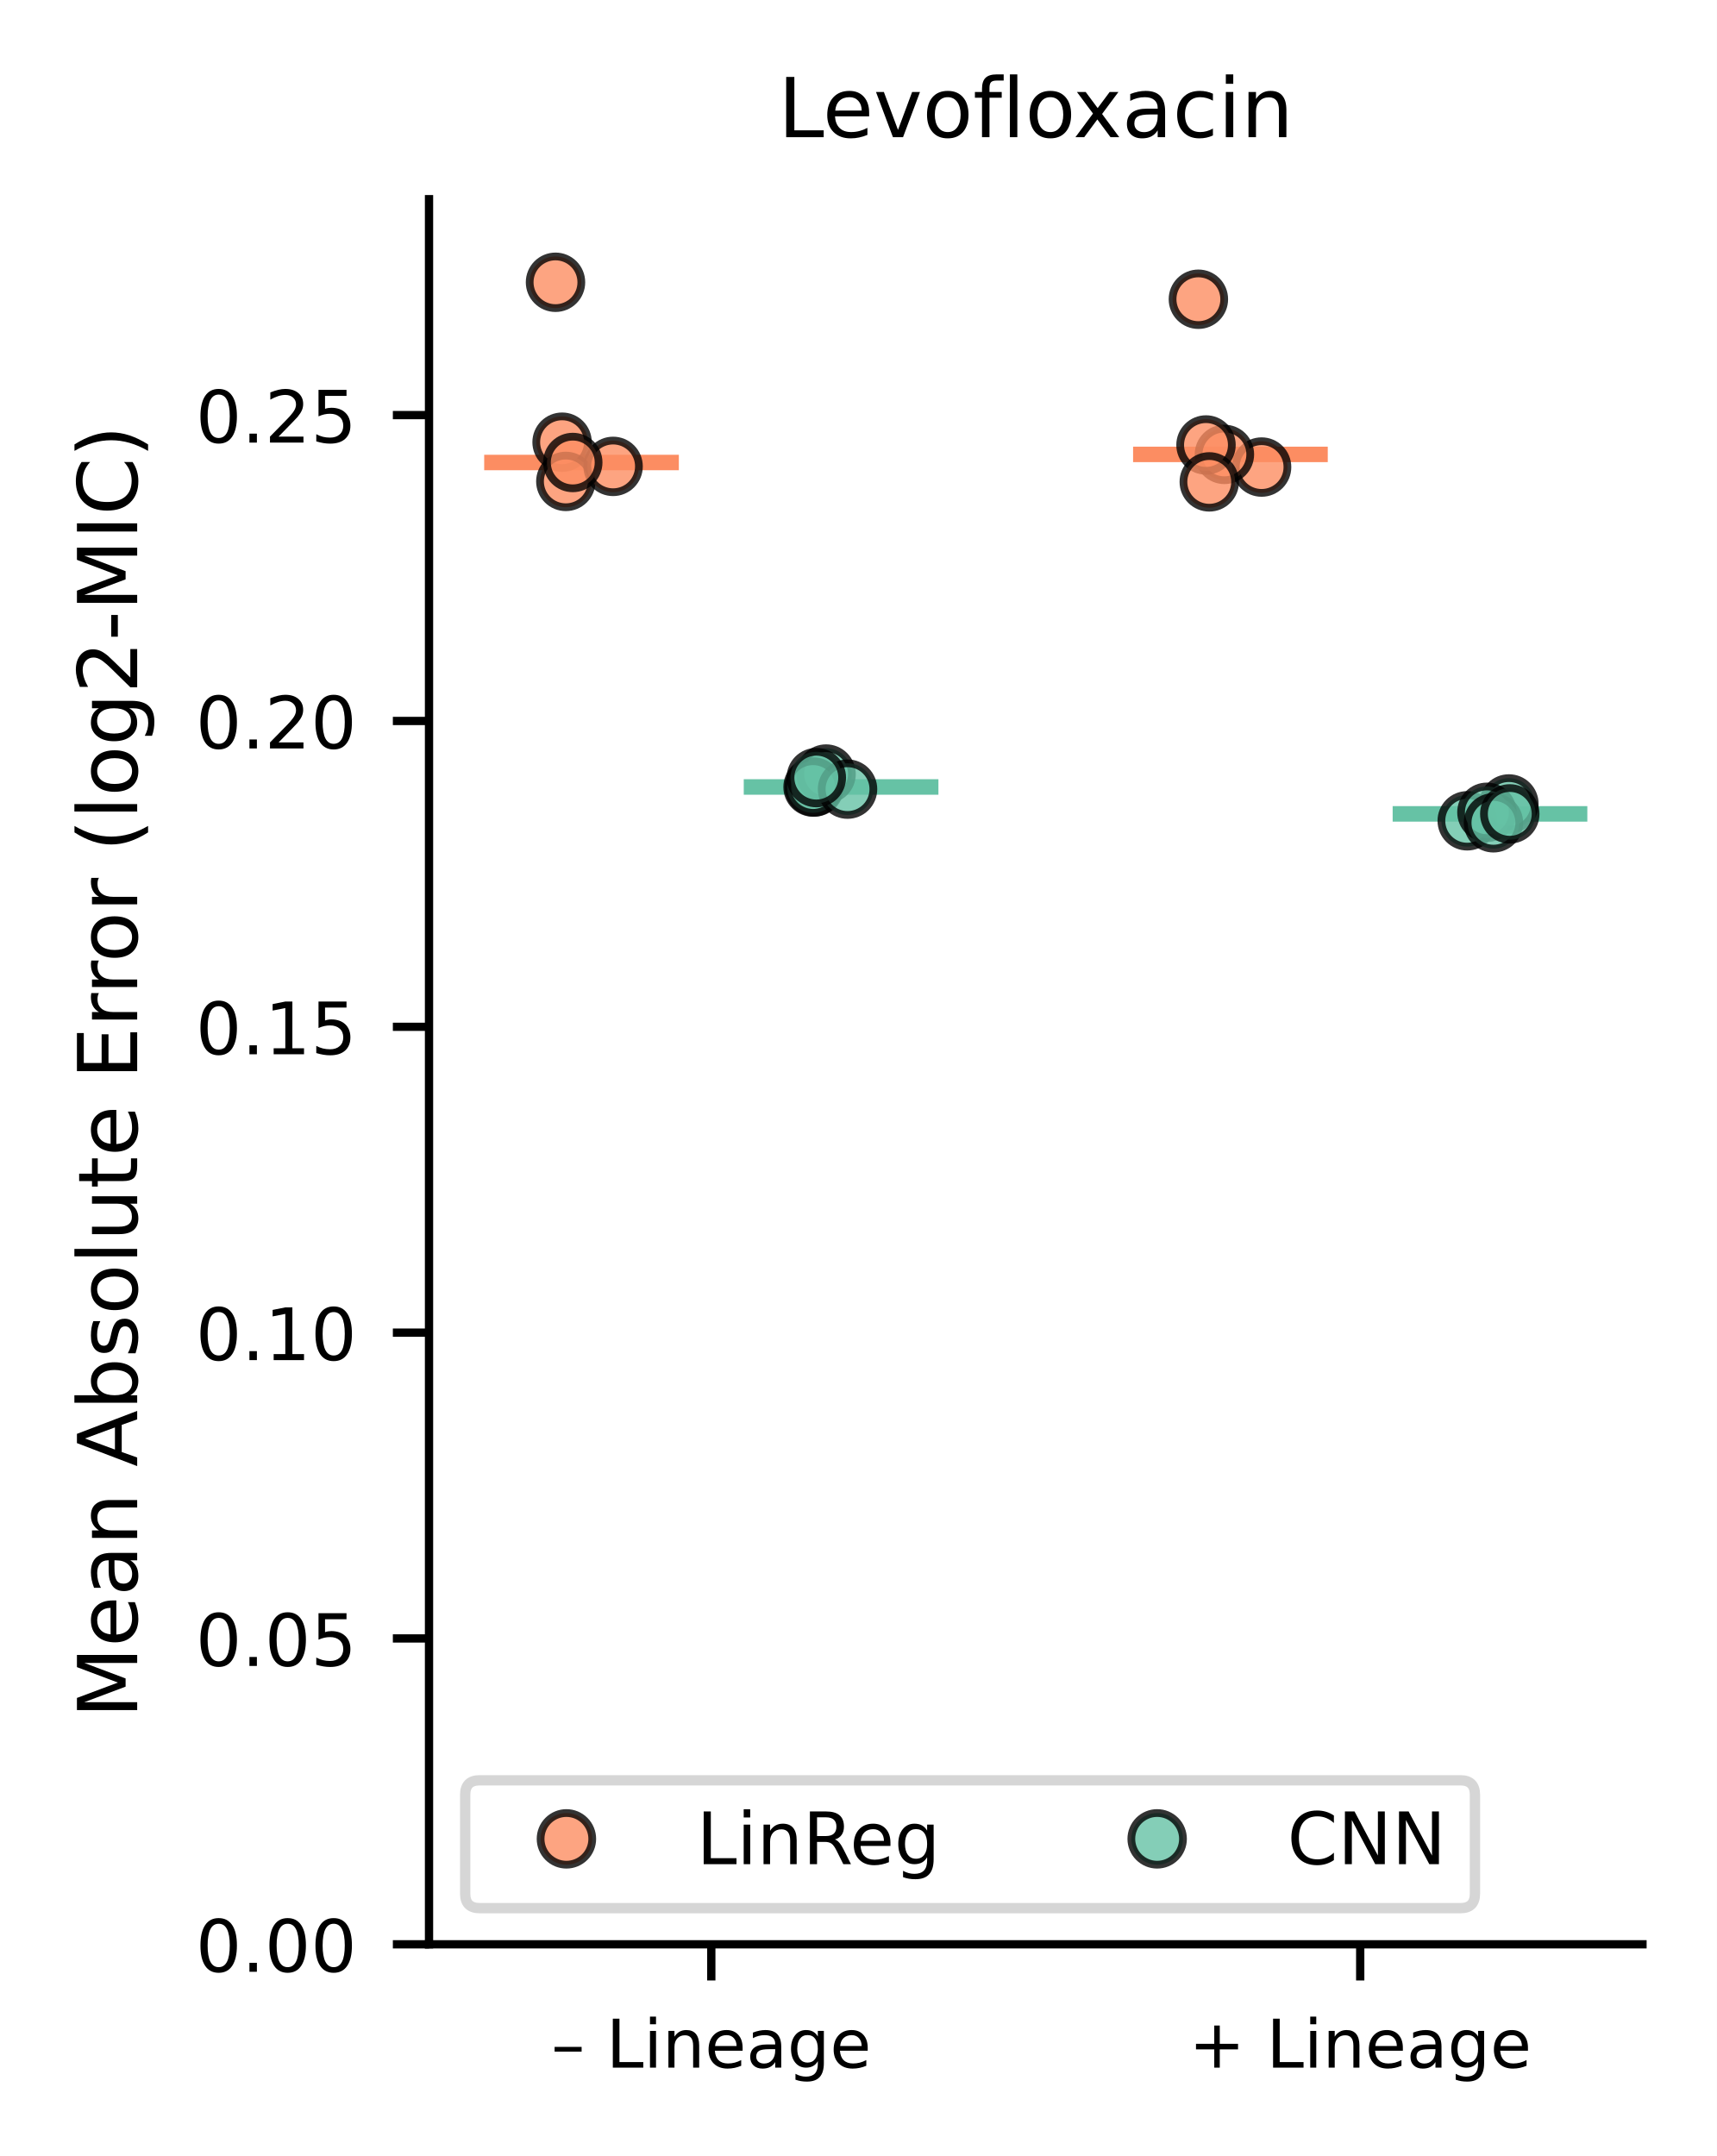
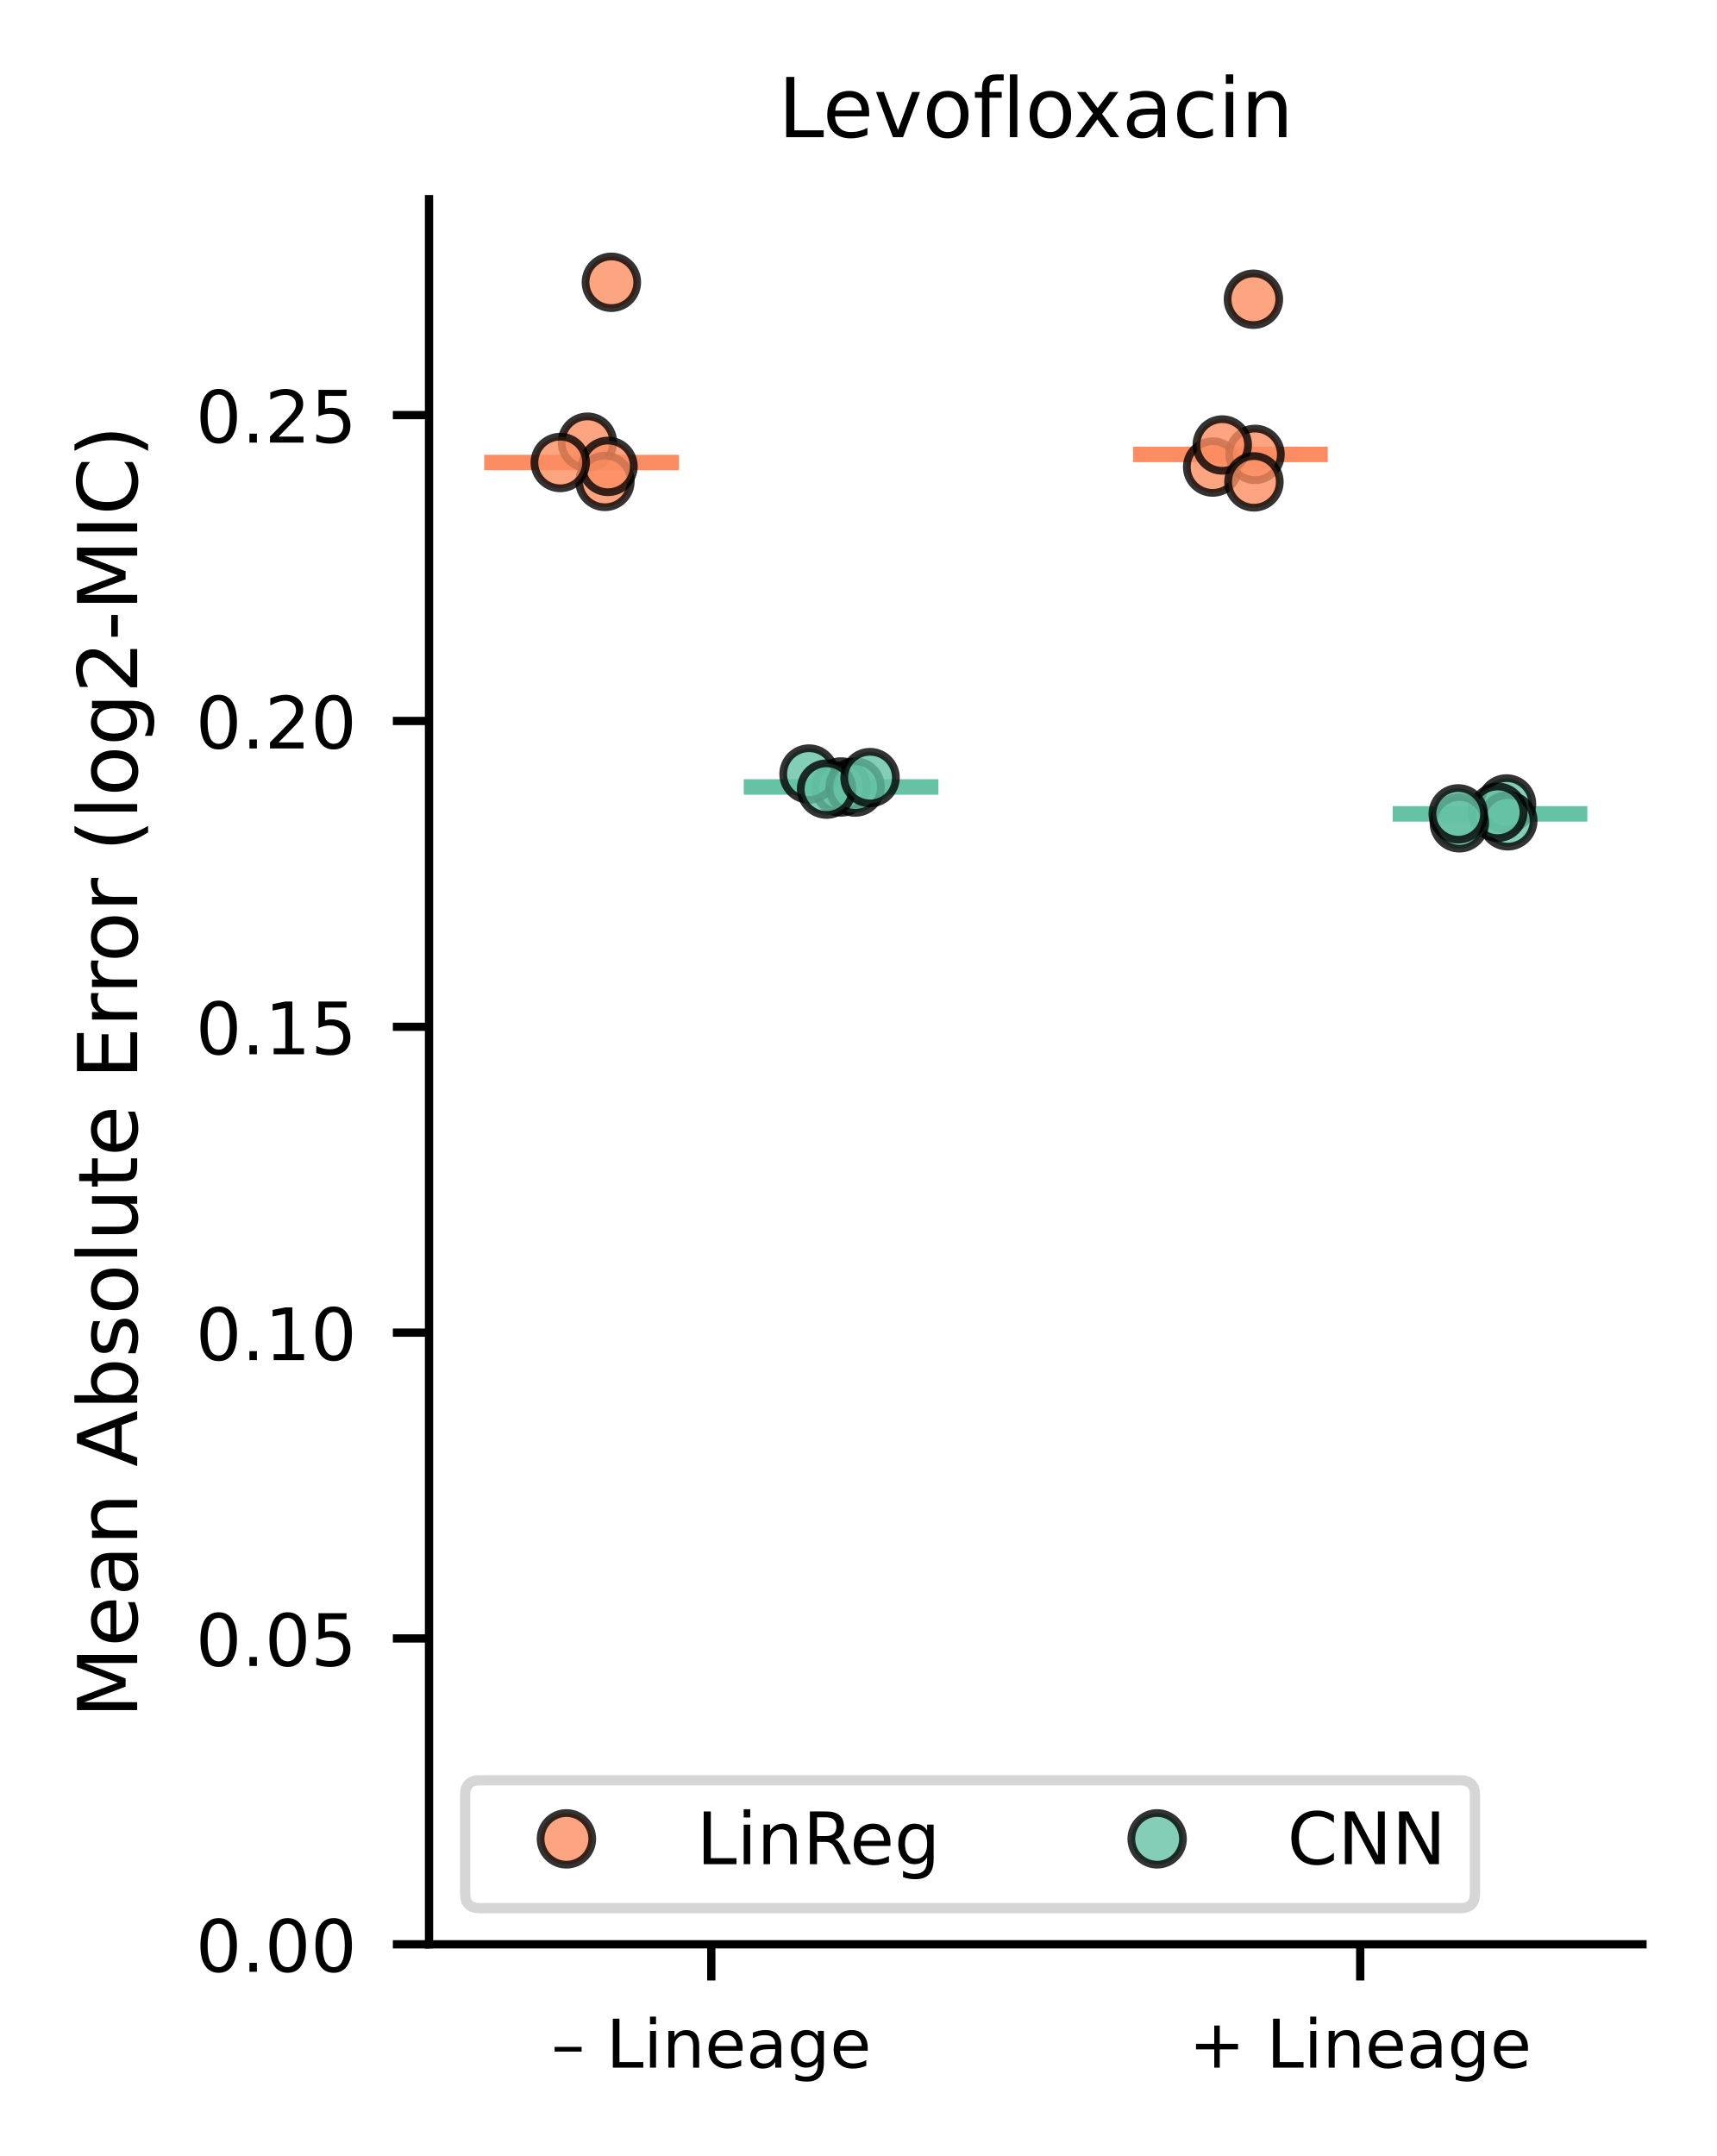
<svg xmlns="http://www.w3.org/2000/svg" xmlns:xlink="http://www.w3.org/1999/xlink" width="166.188pt" height="208.69pt" viewBox="0 0 166.188 208.69" version="1.1">
  <defs>
    <style type="text/css">*{stroke-linejoin: round; stroke-linecap: butt}</style>
  </defs>
  <g id="figure_1">
    <g id="patch_1">
      <path d="M 0 208.69  L 166.188 208.69  L 166.188 0  L 0 0  z " style="fill: #ffffff" />
    </g>
    <g id="axes_1">
      <g id="patch_2">
        <path d="M 41.528 188.199  L 158.988 188.199  L 158.988 19.279  L 41.528 19.279  z " style="fill: #ffffff" />
      </g>
      <g id="LineCollection_1">
-         <path d="M 46.868 44.767  L 65.711 44.767  " clip-path="url(#pf8c1d7123f)" style="fill: none; stroke: #fc8d62; stroke-width: 1.5" />
+         <path d="M 46.868 44.767  L 65.711 44.767  " clip-path="url(#p236de723d8)" style="fill: none; stroke: #fc8d62; stroke-width: 1.5" />
      </g>
      <g id="LineCollection_2">
-         <path d="M 71.993 76.175  L 90.837 76.175  " clip-path="url(#pf8c1d7123f)" style="fill: none; stroke: #66c2a5; stroke-width: 1.5" />
+         <path d="M 71.993 76.175  L 90.837 76.175  " clip-path="url(#p236de723d8)" style="fill: none; stroke: #66c2a5; stroke-width: 1.5" />
      </g>
      <g id="LineCollection_3">
-         <path d="M 109.68 43.983  L 128.524 43.983  " clip-path="url(#pf8c1d7123f)" style="fill: none; stroke: #fc8d62; stroke-width: 1.5" />
+         <path d="M 109.68 43.983  L 128.524 43.983  " clip-path="url(#p236de723d8)" style="fill: none; stroke: #fc8d62; stroke-width: 1.5" />
      </g>
      <g id="LineCollection_4">
-         <path d="M 134.805 78.78  L 153.649 78.78  " clip-path="url(#pf8c1d7123f)" style="fill: none; stroke: #66c2a5; stroke-width: 1.5" />
+         <path d="M 134.805 78.78  L 153.649 78.78  " clip-path="url(#p236de723d8)" style="fill: none; stroke: #66c2a5; stroke-width: 1.5" />
      </g>
      <g id="PathCollection_1">
        <defs>
-           <path id="C0_0_6e1bed84f0" d="M 0 2.5  C 0.663 2.5 1.299 2.237 1.768 1.768  C 2.237 1.299 2.5 0.663 2.5 -0  C 2.5 -0.663 2.237 -1.299 1.768 -1.768  C 1.299 -2.237 0.663 -2.5 0 -2.5  C -0.663 -2.5 -1.299 -2.237 -1.768 -1.768  C -2.237 -1.299 -2.5 -0.663 -2.5 0  C -2.5 0.663 -2.237 1.299 -1.768 1.768  C -1.299 2.237 -0.663 2.5 0 2.5  z " />
+           <path id="C0_0_2d452eb6fc" d="M 0 2.5  C 0.663 2.5 1.299 2.237 1.768 1.768  C 2.237 1.299 2.5 0.663 2.5 -0  C 2.5 -0.663 2.237 -1.299 1.768 -1.768  C 1.299 -2.237 0.663 -2.5 0 -2.5  C -0.663 -2.5 -1.299 -2.237 -1.768 -1.768  C -2.237 -1.299 -2.5 -0.663 -2.5 0  C -2.5 0.663 -2.237 1.299 -1.768 1.768  C -1.299 2.237 -0.663 2.5 0 2.5  z " />
        </defs>
-         <g clip-path="url(#pf8c1d7123f)">
-           <use xlink:href="#C0_0_6e1bed84f0" x="54.408" y="42.803" style="fill: #fc8d62; fill-opacity: 0.8; stroke: #000000; stroke-opacity: 0.8; stroke-width: 0.75" />
-         </g>
-         <g clip-path="url(#pf8c1d7123f)">
-           <use xlink:href="#C0_0_6e1bed84f0" x="54.771" y="46.598" style="fill: #fc8d62; fill-opacity: 0.8; stroke: #000000; stroke-opacity: 0.8; stroke-width: 0.75" />
-         </g>
-         <g clip-path="url(#pf8c1d7123f)">
-           <use xlink:href="#C0_0_6e1bed84f0" x="59.347" y="45.144" style="fill: #fc8d62; fill-opacity: 0.8; stroke: #000000; stroke-opacity: 0.8; stroke-width: 0.75" />
-         </g>
-         <g clip-path="url(#pf8c1d7123f)">
-           <use xlink:href="#C0_0_6e1bed84f0" x="53.771" y="27.323" style="fill: #fc8d62; fill-opacity: 0.8; stroke: #000000; stroke-opacity: 0.8; stroke-width: 0.75" />
-         </g>
-         <g clip-path="url(#pf8c1d7123f)">
-           <use xlink:href="#C0_0_6e1bed84f0" x="55.442" y="44.767" style="fill: #fc8d62; fill-opacity: 0.8; stroke: #000000; stroke-opacity: 0.8; stroke-width: 0.75" />
+         <g clip-path="url(#p236de723d8)">
+           <use xlink:href="#C0_0_2d452eb6fc" x="56.86" y="42.803" style="fill: #fc8d62; fill-opacity: 0.8; stroke: #000000; stroke-opacity: 0.8; stroke-width: 0.75" />
+         </g>
+         <g clip-path="url(#p236de723d8)">
+           <use xlink:href="#C0_0_2d452eb6fc" x="58.557" y="46.598" style="fill: #fc8d62; fill-opacity: 0.8; stroke: #000000; stroke-opacity: 0.8; stroke-width: 0.75" />
+         </g>
+         <g clip-path="url(#p236de723d8)">
+           <use xlink:href="#C0_0_2d452eb6fc" x="58.853" y="45.144" style="fill: #fc8d62; fill-opacity: 0.8; stroke: #000000; stroke-opacity: 0.8; stroke-width: 0.75" />
+         </g>
+         <g clip-path="url(#p236de723d8)">
+           <use xlink:href="#C0_0_2d452eb6fc" x="59.179" y="27.323" style="fill: #fc8d62; fill-opacity: 0.8; stroke: #000000; stroke-opacity: 0.8; stroke-width: 0.75" />
+         </g>
+         <g clip-path="url(#p236de723d8)">
+           <use xlink:href="#C0_0_2d452eb6fc" x="54.231" y="44.767" style="fill: #fc8d62; fill-opacity: 0.8; stroke: #000000; stroke-opacity: 0.8; stroke-width: 0.75" />
        </g>
      </g>
      <g id="PathCollection_2">
        <defs>
-           <path id="C1_0_8cd1ebfe89" d="M 0 2.5  C 0.663 2.5 1.299 2.237 1.768 1.768  C 2.237 1.299 2.5 0.663 2.5 -0  C 2.5 -0.663 2.237 -1.299 1.768 -1.768  C 1.299 -2.237 0.663 -2.5 0 -2.5  C -0.663 -2.5 -1.299 -2.237 -1.768 -1.768  C -2.237 -1.299 -2.5 -0.663 -2.5 0  C -2.5 0.663 -2.237 1.299 -1.768 1.768  C -1.299 2.237 -0.663 2.5 0 2.5  z " />
+           <path id="C1_0_dfb77d3216" d="M 0 2.5  C 0.663 2.5 1.299 2.237 1.768 1.768  C 2.237 1.299 2.5 0.663 2.5 -0  C 2.5 -0.663 2.237 -1.299 1.768 -1.768  C 1.299 -2.237 0.663 -2.5 0 -2.5  C -0.663 -2.5 -1.299 -2.237 -1.768 -1.768  C -2.237 -1.299 -2.5 -0.663 -2.5 0  C -2.5 0.663 -2.237 1.299 -1.768 1.768  C -1.299 2.237 -0.663 2.5 0 2.5  z " />
        </defs>
-         <g clip-path="url(#pf8c1d7123f)">
-           <use xlink:href="#C1_0_8cd1ebfe89" x="78.817" y="76.175" style="fill: #66c2a5; fill-opacity: 0.8; stroke: #000000; stroke-opacity: 0.8; stroke-width: 0.75" />
-         </g>
-         <g clip-path="url(#pf8c1d7123f)">
-           <use xlink:href="#C1_0_8cd1ebfe89" x="79.962" y="74.925" style="fill: #66c2a5; fill-opacity: 0.8; stroke: #000000; stroke-opacity: 0.8; stroke-width: 0.75" />
-         </g>
-         <g clip-path="url(#pf8c1d7123f)">
-           <use xlink:href="#C1_0_8cd1ebfe89" x="78.7" y="76.182" style="fill: #66c2a5; fill-opacity: 0.8; stroke: #000000; stroke-opacity: 0.8; stroke-width: 0.75" />
-         </g>
-         <g clip-path="url(#pf8c1d7123f)">
-           <use xlink:href="#C1_0_8cd1ebfe89" x="82.04" y="76.384" style="fill: #66c2a5; fill-opacity: 0.8; stroke: #000000; stroke-opacity: 0.8; stroke-width: 0.75" />
-         </g>
-         <g clip-path="url(#pf8c1d7123f)">
-           <use xlink:href="#C1_0_8cd1ebfe89" x="79.018" y="75.268" style="fill: #66c2a5; fill-opacity: 0.8; stroke: #000000; stroke-opacity: 0.8; stroke-width: 0.75" />
+         <g clip-path="url(#p236de723d8)">
+           <use xlink:href="#C1_0_dfb77d3216" x="81.405" y="76.175" style="fill: #66c2a5; fill-opacity: 0.8; stroke: #000000; stroke-opacity: 0.8; stroke-width: 0.75" />
+         </g>
+         <g clip-path="url(#p236de723d8)">
+           <use xlink:href="#C1_0_dfb77d3216" x="78.313" y="74.925" style="fill: #66c2a5; fill-opacity: 0.8; stroke: #000000; stroke-opacity: 0.8; stroke-width: 0.75" />
+         </g>
+         <g clip-path="url(#p236de723d8)">
+           <use xlink:href="#C1_0_dfb77d3216" x="82.773" y="76.182" style="fill: #66c2a5; fill-opacity: 0.8; stroke: #000000; stroke-opacity: 0.8; stroke-width: 0.75" />
+         </g>
+         <g clip-path="url(#p236de723d8)">
+           <use xlink:href="#C1_0_dfb77d3216" x="80.009" y="76.384" style="fill: #66c2a5; fill-opacity: 0.8; stroke: #000000; stroke-opacity: 0.8; stroke-width: 0.75" />
+         </g>
+         <g clip-path="url(#p236de723d8)">
+           <use xlink:href="#C1_0_dfb77d3216" x="84.216" y="75.268" style="fill: #66c2a5; fill-opacity: 0.8; stroke: #000000; stroke-opacity: 0.8; stroke-width: 0.75" />
        </g>
      </g>
      <g id="PathCollection_3">
        <defs>
-           <path id="C2_0_5ddb87d181" d="M 0 2.5  C 0.663 2.5 1.299 2.237 1.768 1.768  C 2.237 1.299 2.5 0.663 2.5 -0  C 2.5 -0.663 2.237 -1.299 1.768 -1.768  C 1.299 -2.237 0.663 -2.5 0 -2.5  C -0.663 -2.5 -1.299 -2.237 -1.768 -1.768  C -2.237 -1.299 -2.5 -0.663 -2.5 0  C -2.5 0.663 -2.237 1.299 -1.768 1.768  C -1.299 2.237 -0.663 2.5 0 2.5  z " />
+           <path id="C2_0_14f2e52558" d="M 0 2.5  C 0.663 2.5 1.299 2.237 1.768 1.768  C 2.237 1.299 2.5 0.663 2.5 -0  C 2.5 -0.663 2.237 -1.299 1.768 -1.768  C 1.299 -2.237 0.663 -2.5 0 -2.5  C -0.663 -2.5 -1.299 -2.237 -1.768 -1.768  C -2.237 -1.299 -2.5 -0.663 -2.5 0  C -2.5 0.663 -2.237 1.299 -1.768 1.768  C -1.299 2.237 -0.663 2.5 0 2.5  z " />
        </defs>
-         <g clip-path="url(#pf8c1d7123f)">
-           <use xlink:href="#C2_0_5ddb87d181" x="122.119" y="45.209" style="fill: #fc8d62; fill-opacity: 0.8; stroke: #000000; stroke-opacity: 0.8; stroke-width: 0.75" />
-         </g>
-         <g clip-path="url(#pf8c1d7123f)">
-           <use xlink:href="#C2_0_5ddb87d181" x="116.001" y="28.965" style="fill: #fc8d62; fill-opacity: 0.8; stroke: #000000; stroke-opacity: 0.8; stroke-width: 0.75" />
-         </g>
-         <g clip-path="url(#pf8c1d7123f)">
-           <use xlink:href="#C2_0_5ddb87d181" x="118.52" y="43.983" style="fill: #fc8d62; fill-opacity: 0.8; stroke: #000000; stroke-opacity: 0.8; stroke-width: 0.75" />
-         </g>
-         <g clip-path="url(#pf8c1d7123f)">
-           <use xlink:href="#C2_0_5ddb87d181" x="116.738" y="43.072" style="fill: #fc8d62; fill-opacity: 0.8; stroke: #000000; stroke-opacity: 0.8; stroke-width: 0.75" />
-         </g>
-         <g clip-path="url(#pf8c1d7123f)">
-           <use xlink:href="#C2_0_5ddb87d181" x="117.055" y="46.644" style="fill: #fc8d62; fill-opacity: 0.8; stroke: #000000; stroke-opacity: 0.8; stroke-width: 0.75" />
+         <g clip-path="url(#p236de723d8)">
+           <use xlink:href="#C2_0_14f2e52558" x="117.383" y="45.209" style="fill: #fc8d62; fill-opacity: 0.8; stroke: #000000; stroke-opacity: 0.8; stroke-width: 0.75" />
+         </g>
+         <g clip-path="url(#p236de723d8)">
+           <use xlink:href="#C2_0_14f2e52558" x="121.327" y="28.965" style="fill: #fc8d62; fill-opacity: 0.8; stroke: #000000; stroke-opacity: 0.8; stroke-width: 0.75" />
+         </g>
+         <g clip-path="url(#p236de723d8)">
+           <use xlink:href="#C2_0_14f2e52558" x="121.483" y="43.983" style="fill: #fc8d62; fill-opacity: 0.8; stroke: #000000; stroke-opacity: 0.8; stroke-width: 0.75" />
+         </g>
+         <g clip-path="url(#p236de723d8)">
+           <use xlink:href="#C2_0_14f2e52558" x="118.311" y="43.072" style="fill: #fc8d62; fill-opacity: 0.8; stroke: #000000; stroke-opacity: 0.8; stroke-width: 0.75" />
+         </g>
+         <g clip-path="url(#p236de723d8)">
+           <use xlink:href="#C2_0_14f2e52558" x="121.379" y="46.644" style="fill: #fc8d62; fill-opacity: 0.8; stroke: #000000; stroke-opacity: 0.8; stroke-width: 0.75" />
        </g>
      </g>
      <g id="PathCollection_4">
        <defs>
-           <path id="C3_0_9f692c0e50" d="M 0 2.5  C 0.663 2.5 1.299 2.237 1.768 1.768  C 2.237 1.299 2.5 0.663 2.5 -0  C 2.5 -0.663 2.237 -1.299 1.768 -1.768  C 1.299 -2.237 0.663 -2.5 0 -2.5  C -0.663 -2.5 -1.299 -2.237 -1.768 -1.768  C -2.237 -1.299 -2.5 -0.663 -2.5 0  C -2.5 0.663 -2.237 1.299 -1.768 1.768  C -1.299 2.237 -0.663 2.5 0 2.5  z " />
+           <path id="C3_0_9f443ab2be" d="M 0 2.5  C 0.663 2.5 1.299 2.237 1.768 1.768  C 2.237 1.299 2.5 0.663 2.5 -0  C 2.5 -0.663 2.237 -1.299 1.768 -1.768  C 1.299 -2.237 0.663 -2.5 0 -2.5  C -0.663 -2.5 -1.299 -2.237 -1.768 -1.768  C -2.237 -1.299 -2.5 -0.663 -2.5 0  C -2.5 0.663 -2.237 1.299 -1.768 1.768  C -1.299 2.237 -0.663 2.5 0 2.5  z " />
        </defs>
-         <g clip-path="url(#pf8c1d7123f)">
-           <use xlink:href="#C3_0_9f692c0e50" x="146.059" y="77.819" style="fill: #66c2a5; fill-opacity: 0.8; stroke: #000000; stroke-opacity: 0.8; stroke-width: 0.75" />
-         </g>
-         <g clip-path="url(#pf8c1d7123f)">
-           <use xlink:href="#C3_0_9f692c0e50" x="142.023" y="79.45" style="fill: #66c2a5; fill-opacity: 0.8; stroke: #000000; stroke-opacity: 0.8; stroke-width: 0.75" />
-         </g>
-         <g clip-path="url(#pf8c1d7123f)">
-           <use xlink:href="#C3_0_9f692c0e50" x="143.929" y="78.625" style="fill: #66c2a5; fill-opacity: 0.8; stroke: #000000; stroke-opacity: 0.8; stroke-width: 0.75" />
-         </g>
-         <g clip-path="url(#pf8c1d7123f)">
-           <use xlink:href="#C3_0_9f692c0e50" x="144.562" y="79.643" style="fill: #66c2a5; fill-opacity: 0.8; stroke: #000000; stroke-opacity: 0.8; stroke-width: 0.75" />
-         </g>
-         <g clip-path="url(#pf8c1d7123f)">
-           <use xlink:href="#C3_0_9f692c0e50" x="146.143" y="78.78" style="fill: #66c2a5; fill-opacity: 0.8; stroke: #000000; stroke-opacity: 0.8; stroke-width: 0.75" />
+         <g clip-path="url(#p236de723d8)">
+           <use xlink:href="#C3_0_9f443ab2be" x="145.827" y="77.819" style="fill: #66c2a5; fill-opacity: 0.8; stroke: #000000; stroke-opacity: 0.8; stroke-width: 0.75" />
+         </g>
+         <g clip-path="url(#p236de723d8)">
+           <use xlink:href="#C3_0_9f443ab2be" x="145.951" y="79.45" style="fill: #66c2a5; fill-opacity: 0.8; stroke: #000000; stroke-opacity: 0.8; stroke-width: 0.75" />
+         </g>
+         <g clip-path="url(#p236de723d8)">
+           <use xlink:href="#C3_0_9f443ab2be" x="144.972" y="78.625" style="fill: #66c2a5; fill-opacity: 0.8; stroke: #000000; stroke-opacity: 0.8; stroke-width: 0.75" />
+         </g>
+         <g clip-path="url(#p236de723d8)">
+           <use xlink:href="#C3_0_9f443ab2be" x="141.258" y="79.643" style="fill: #66c2a5; fill-opacity: 0.8; stroke: #000000; stroke-opacity: 0.8; stroke-width: 0.75" />
+         </g>
+         <g clip-path="url(#p236de723d8)">
+           <use xlink:href="#C3_0_9f443ab2be" x="141.153" y="78.78" style="fill: #66c2a5; fill-opacity: 0.8; stroke: #000000; stroke-opacity: 0.8; stroke-width: 0.75" />
        </g>
      </g>
      <g id="line2d_1" />
      <g id="line2d_2" />
      <g id="matplotlib.axis_1">
        <g id="xtick_1">
          <g id="line2d_3">
            <defs>
-               <path id="ma63fdb53b5" d="M 0 0  L 0 3.5  " style="stroke: #000000; stroke-width: 0.8" />
+               <path id="m15d46d516c" d="M 0 0  L 0 3.5  " style="stroke: #000000; stroke-width: 0.8" />
            </defs>
            <g>
-               <use xlink:href="#ma63fdb53b5" x="68.852" y="188.199" style="stroke: #000000; stroke-width: 0.8" />
+               <use xlink:href="#m15d46d516c" x="68.852" y="188.199" style="stroke: #000000; stroke-width: 0.8" />
            </g>
          </g>
          <g id="text_1">
            <g transform="translate(53.36628 200.1377) scale(0.065 -0.065)">
              <defs>
                <path id="DejaVuSans-2013" d="M 313 1978  L 2888 1978  L 2888 1528  L 313 1528  L 313 1978  z " transform="scale(0.015625)" />
                <path id="DejaVuSans-20" transform="scale(0.015625)" />
                <path id="DejaVuSans-4c" d="M 628 4666  L 1259 4666  L 1259 531  L 3531 531  L 3531 0  L 628 0  L 628 4666  z " transform="scale(0.015625)" />
                <path id="DejaVuSans-69" d="M 603 3500  L 1178 3500  L 1178 0  L 603 0  L 603 3500  z M 603 4863  L 1178 4863  L 1178 4134  L 603 4134  L 603 4863  z " transform="scale(0.015625)" />
                <path id="DejaVuSans-6e" d="M 3513 2113  L 3513 0  L 2938 0  L 2938 2094  Q 2938 2591 2744 2837  Q 2550 3084 2163 3084  Q 1697 3084 1428 2787  Q 1159 2491 1159 1978  L 1159 0  L 581 0  L 581 3500  L 1159 3500  L 1159 2956  Q 1366 3272 1645 3428  Q 1925 3584 2291 3584  Q 2894 3584 3203 3211  Q 3513 2838 3513 2113  z " transform="scale(0.015625)" />
                <path id="DejaVuSans-65" d="M 3597 1894  L 3597 1613  L 953 1613  Q 991 1019 1311 708  Q 1631 397 2203 397  Q 2534 397 2845 478  Q 3156 559 3463 722  L 3463 178  Q 3153 47 2828 -22  Q 2503 -91 2169 -91  Q 1331 -91 842 396  Q 353 884 353 1716  Q 353 2575 817 3079  Q 1281 3584 2069 3584  Q 2775 3584 3186 3129  Q 3597 2675 3597 1894  z M 3022 2063  Q 3016 2534 2758 2815  Q 2500 3097 2075 3097  Q 1594 3097 1305 2825  Q 1016 2553 972 2059  L 3022 2063  z " transform="scale(0.015625)" />
                <path id="DejaVuSans-61" d="M 2194 1759  Q 1497 1759 1228 1600  Q 959 1441 959 1056  Q 959 750 1161 570  Q 1363 391 1709 391  Q 2188 391 2477 730  Q 2766 1069 2766 1631  L 2766 1759  L 2194 1759  z M 3341 1997  L 3341 0  L 2766 0  L 2766 531  Q 2569 213 2275 61  Q 1981 -91 1556 -91  Q 1019 -91 701 211  Q 384 513 384 1019  Q 384 1609 779 1909  Q 1175 2209 1959 2209  L 2766 2209  L 2766 2266  Q 2766 2663 2505 2880  Q 2244 3097 1772 3097  Q 1472 3097 1187 3025  Q 903 2953 641 2809  L 641 3341  Q 956 3463 1253 3523  Q 1550 3584 1831 3584  Q 2591 3584 2966 3190  Q 3341 2797 3341 1997  z " transform="scale(0.015625)" />
                <path id="DejaVuSans-67" d="M 2906 1791  Q 2906 2416 2648 2759  Q 2391 3103 1925 3103  Q 1463 3103 1205 2759  Q 947 2416 947 1791  Q 947 1169 1205 825  Q 1463 481 1925 481  Q 2391 481 2648 825  Q 2906 1169 2906 1791  z M 3481 434  Q 3481 -459 3084 -895  Q 2688 -1331 1869 -1331  Q 1566 -1331 1297 -1286  Q 1028 -1241 775 -1147  L 775 -588  Q 1028 -725 1275 -790  Q 1522 -856 1778 -856  Q 2344 -856 2625 -561  Q 2906 -266 2906 331  L 2906 616  Q 2728 306 2450 153  Q 2172 0 1784 0  Q 1141 0 747 490  Q 353 981 353 1791  Q 353 2603 747 3093  Q 1141 3584 1784 3584  Q 2172 3584 2450 3431  Q 2728 3278 2906 2969  L 2906 3500  L 3481 3500  L 3481 434  z " transform="scale(0.015625)" />
              </defs>
              <use xlink:href="#DejaVuSans-2013" />
              <use xlink:href="#DejaVuSans-20" x="50" />
              <use xlink:href="#DejaVuSans-4c" x="81.787" />
              <use xlink:href="#DejaVuSans-69" x="137.5" />
              <use xlink:href="#DejaVuSans-6e" x="165.283" />
              <use xlink:href="#DejaVuSans-65" x="228.662" />
              <use xlink:href="#DejaVuSans-61" x="290.186" />
              <use xlink:href="#DejaVuSans-67" x="351.465" />
              <use xlink:href="#DejaVuSans-65" x="414.941" />
            </g>
          </g>
        </g>
        <g id="xtick_2">
          <g id="line2d_4">
            <g>
-               <use xlink:href="#ma63fdb53b5" x="131.665" y="188.199" style="stroke: #000000; stroke-width: 0.8" />
+               <use xlink:href="#m15d46d516c" x="131.665" y="188.199" style="stroke: #000000; stroke-width: 0.8" />
            </g>
          </g>
          <g id="text_2">
            <g transform="translate(115.0807 200.1377) scale(0.065 -0.065)">
              <defs>
                <path id="DejaVuSans-2b" d="M 2944 4013  L 2944 2272  L 4684 2272  L 4684 1741  L 2944 1741  L 2944 0  L 2419 0  L 2419 1741  L 678 1741  L 678 2272  L 2419 2272  L 2419 4013  L 2944 4013  z " transform="scale(0.015625)" />
              </defs>
              <use xlink:href="#DejaVuSans-2b" />
              <use xlink:href="#DejaVuSans-20" x="83.789" />
              <use xlink:href="#DejaVuSans-4c" x="115.576" />
              <use xlink:href="#DejaVuSans-69" x="171.289" />
              <use xlink:href="#DejaVuSans-6e" x="199.072" />
              <use xlink:href="#DejaVuSans-65" x="262.451" />
              <use xlink:href="#DejaVuSans-61" x="323.975" />
              <use xlink:href="#DejaVuSans-67" x="385.254" />
              <use xlink:href="#DejaVuSans-65" x="448.73" />
            </g>
          </g>
        </g>
      </g>
      <g id="matplotlib.axis_2">
        <g id="ytick_1">
          <g id="line2d_5">
            <defs>
-               <path id="mdc60abd84e" d="M 0 0  L -3.5 0  " style="stroke: #000000; stroke-width: 0.8" />
+               <path id="mdd98948c54" d="M 0 0  L -3.5 0  " style="stroke: #000000; stroke-width: 0.8" />
            </defs>
            <g>
-               <use xlink:href="#mdc60abd84e" x="41.528" y="188.199" style="stroke: #000000; stroke-width: 0.8" />
+               <use xlink:href="#mdd98948c54" x="41.528" y="188.199" style="stroke: #000000; stroke-width: 0.8" />
            </g>
          </g>
          <g id="text_3">
            <g transform="translate(18.9425 190.8582) scale(0.07 -0.07)">
              <defs>
                <path id="DejaVuSans-30" d="M 2034 4250  Q 1547 4250 1301 3770  Q 1056 3291 1056 2328  Q 1056 1369 1301 889  Q 1547 409 2034 409  Q 2525 409 2770 889  Q 3016 1369 3016 2328  Q 3016 3291 2770 3770  Q 2525 4250 2034 4250  z M 2034 4750  Q 2819 4750 3233 4129  Q 3647 3509 3647 2328  Q 3647 1150 3233 529  Q 2819 -91 2034 -91  Q 1250 -91 836 529  Q 422 1150 422 2328  Q 422 3509 836 4129  Q 1250 4750 2034 4750  z " transform="scale(0.015625)" />
                <path id="DejaVuSans-2e" d="M 684 794  L 1344 794  L 1344 0  L 684 0  L 684 794  z " transform="scale(0.015625)" />
              </defs>
              <use xlink:href="#DejaVuSans-30" />
              <use xlink:href="#DejaVuSans-2e" x="63.623" />
              <use xlink:href="#DejaVuSans-30" x="95.41" />
              <use xlink:href="#DejaVuSans-30" x="159.033" />
            </g>
          </g>
        </g>
        <g id="ytick_2">
          <g id="line2d_6">
            <g>
-               <use xlink:href="#mdc60abd84e" x="41.528" y="158.595" style="stroke: #000000; stroke-width: 0.8" />
+               <use xlink:href="#mdd98948c54" x="41.528" y="158.595" style="stroke: #000000; stroke-width: 0.8" />
            </g>
          </g>
          <g id="text_4">
            <g transform="translate(18.9425 161.255) scale(0.07 -0.07)">
              <defs>
                <path id="DejaVuSans-35" d="M 691 4666  L 3169 4666  L 3169 4134  L 1269 4134  L 1269 2991  Q 1406 3038 1543 3061  Q 1681 3084 1819 3084  Q 2600 3084 3056 2656  Q 3513 2228 3513 1497  Q 3513 744 3044 326  Q 2575 -91 1722 -91  Q 1428 -91 1123 -41  Q 819 9 494 109  L 494 744  Q 775 591 1075 516  Q 1375 441 1709 441  Q 2250 441 2565 725  Q 2881 1009 2881 1497  Q 2881 1984 2565 2268  Q 2250 2553 1709 2553  Q 1456 2553 1204 2497  Q 953 2441 691 2322  L 691 4666  z " transform="scale(0.015625)" />
              </defs>
              <use xlink:href="#DejaVuSans-30" />
              <use xlink:href="#DejaVuSans-2e" x="63.623" />
              <use xlink:href="#DejaVuSans-30" x="95.41" />
              <use xlink:href="#DejaVuSans-35" x="159.033" />
            </g>
          </g>
        </g>
        <g id="ytick_3">
          <g id="line2d_7">
            <g>
-               <use xlink:href="#mdc60abd84e" x="41.528" y="128.992" style="stroke: #000000; stroke-width: 0.8" />
+               <use xlink:href="#mdd98948c54" x="41.528" y="128.992" style="stroke: #000000; stroke-width: 0.8" />
            </g>
          </g>
          <g id="text_5">
            <g transform="translate(18.9425 131.6517) scale(0.07 -0.07)">
              <defs>
                <path id="DejaVuSans-31" d="M 794 531  L 1825 531  L 1825 4091  L 703 3866  L 703 4441  L 1819 4666  L 2450 4666  L 2450 531  L 3481 531  L 3481 0  L 794 0  L 794 531  z " transform="scale(0.015625)" />
              </defs>
              <use xlink:href="#DejaVuSans-30" />
              <use xlink:href="#DejaVuSans-2e" x="63.623" />
              <use xlink:href="#DejaVuSans-31" x="95.41" />
              <use xlink:href="#DejaVuSans-30" x="159.033" />
            </g>
          </g>
        </g>
        <g id="ytick_4">
          <g id="line2d_8">
            <g>
-               <use xlink:href="#mdc60abd84e" x="41.528" y="99.389" style="stroke: #000000; stroke-width: 0.8" />
+               <use xlink:href="#mdd98948c54" x="41.528" y="99.389" style="stroke: #000000; stroke-width: 0.8" />
            </g>
          </g>
          <g id="text_6">
            <g transform="translate(18.9425 102.0484) scale(0.07 -0.07)">
              <use xlink:href="#DejaVuSans-30" />
              <use xlink:href="#DejaVuSans-2e" x="63.623" />
              <use xlink:href="#DejaVuSans-31" x="95.41" />
              <use xlink:href="#DejaVuSans-35" x="159.033" />
            </g>
          </g>
        </g>
        <g id="ytick_5">
          <g id="line2d_9">
            <g>
-               <use xlink:href="#mdc60abd84e" x="41.528" y="69.786" style="stroke: #000000; stroke-width: 0.8" />
+               <use xlink:href="#mdd98948c54" x="41.528" y="69.786" style="stroke: #000000; stroke-width: 0.8" />
            </g>
          </g>
          <g id="text_7">
            <g transform="translate(18.9425 72.44519) scale(0.07 -0.07)">
              <defs>
                <path id="DejaVuSans-32" d="M 1228 531  L 3431 531  L 3431 0  L 469 0  L 469 531  Q 828 903 1448 1529  Q 2069 2156 2228 2338  Q 2531 2678 2651 2914  Q 2772 3150 2772 3378  Q 2772 3750 2511 3984  Q 2250 4219 1831 4219  Q 1534 4219 1204 4116  Q 875 4013 500 3803  L 500 4441  Q 881 4594 1212 4672  Q 1544 4750 1819 4750  Q 2544 4750 2975 4387  Q 3406 4025 3406 3419  Q 3406 3131 3298 2873  Q 3191 2616 2906 2266  Q 2828 2175 2409 1742  Q 1991 1309 1228 531  z " transform="scale(0.015625)" />
              </defs>
              <use xlink:href="#DejaVuSans-30" />
              <use xlink:href="#DejaVuSans-2e" x="63.623" />
              <use xlink:href="#DejaVuSans-32" x="95.41" />
              <use xlink:href="#DejaVuSans-30" x="159.033" />
            </g>
          </g>
        </g>
        <g id="ytick_6">
          <g id="line2d_10">
            <g>
-               <use xlink:href="#mdc60abd84e" x="41.528" y="40.182" style="stroke: #000000; stroke-width: 0.8" />
+               <use xlink:href="#mdd98948c54" x="41.528" y="40.182" style="stroke: #000000; stroke-width: 0.8" />
            </g>
          </g>
          <g id="text_8">
            <g transform="translate(18.9425 42.84194) scale(0.07 -0.07)">
              <use xlink:href="#DejaVuSans-30" />
              <use xlink:href="#DejaVuSans-2e" x="63.623" />
              <use xlink:href="#DejaVuSans-32" x="95.41" />
              <use xlink:href="#DejaVuSans-35" x="159.033" />
            </g>
          </g>
        </g>
        <g id="text_9">
          <g transform="translate(13.27875 166.3137) rotate(-90) scale(0.08 -0.08)">
            <defs>
              <path id="DejaVuSans-4d" d="M 628 4666  L 1569 4666  L 2759 1491  L 3956 4666  L 4897 4666  L 4897 0  L 4281 0  L 4281 4097  L 3078 897  L 2444 897  L 1241 4097  L 1241 0  L 628 0  L 628 4666  z " transform="scale(0.015625)" />
              <path id="DejaVuSans-41" d="M 2188 4044  L 1331 1722  L 3047 1722  L 2188 4044  z M 1831 4666  L 2547 4666  L 4325 0  L 3669 0  L 3244 1197  L 1141 1197  L 716 0  L 50 0  L 1831 4666  z " transform="scale(0.015625)" />
              <path id="DejaVuSans-62" d="M 3116 1747  Q 3116 2381 2855 2742  Q 2594 3103 2138 3103  Q 1681 3103 1420 2742  Q 1159 2381 1159 1747  Q 1159 1113 1420 752  Q 1681 391 2138 391  Q 2594 391 2855 752  Q 3116 1113 3116 1747  z M 1159 2969  Q 1341 3281 1617 3432  Q 1894 3584 2278 3584  Q 2916 3584 3314 3078  Q 3713 2572 3713 1747  Q 3713 922 3314 415  Q 2916 -91 2278 -91  Q 1894 -91 1617 61  Q 1341 213 1159 525  L 1159 0  L 581 0  L 581 4863  L 1159 4863  L 1159 2969  z " transform="scale(0.015625)" />
              <path id="DejaVuSans-73" d="M 2834 3397  L 2834 2853  Q 2591 2978 2328 3040  Q 2066 3103 1784 3103  Q 1356 3103 1142 2972  Q 928 2841 928 2578  Q 928 2378 1081 2264  Q 1234 2150 1697 2047  L 1894 2003  Q 2506 1872 2764 1633  Q 3022 1394 3022 966  Q 3022 478 2636 193  Q 2250 -91 1575 -91  Q 1294 -91 989 -36  Q 684 19 347 128  L 347 722  Q 666 556 975 473  Q 1284 391 1588 391  Q 1994 391 2212 530  Q 2431 669 2431 922  Q 2431 1156 2273 1281  Q 2116 1406 1581 1522  L 1381 1569  Q 847 1681 609 1914  Q 372 2147 372 2553  Q 372 3047 722 3315  Q 1072 3584 1716 3584  Q 2034 3584 2315 3537  Q 2597 3491 2834 3397  z " transform="scale(0.015625)" />
              <path id="DejaVuSans-6f" d="M 1959 3097  Q 1497 3097 1228 2736  Q 959 2375 959 1747  Q 959 1119 1226 758  Q 1494 397 1959 397  Q 2419 397 2687 759  Q 2956 1122 2956 1747  Q 2956 2369 2687 2733  Q 2419 3097 1959 3097  z M 1959 3584  Q 2709 3584 3137 3096  Q 3566 2609 3566 1747  Q 3566 888 3137 398  Q 2709 -91 1959 -91  Q 1206 -91 779 398  Q 353 888 353 1747  Q 353 2609 779 3096  Q 1206 3584 1959 3584  z " transform="scale(0.015625)" />
              <path id="DejaVuSans-6c" d="M 603 4863  L 1178 4863  L 1178 0  L 603 0  L 603 4863  z " transform="scale(0.015625)" />
              <path id="DejaVuSans-75" d="M 544 1381  L 544 3500  L 1119 3500  L 1119 1403  Q 1119 906 1312 657  Q 1506 409 1894 409  Q 2359 409 2629 706  Q 2900 1003 2900 1516  L 2900 3500  L 3475 3500  L 3475 0  L 2900 0  L 2900 538  Q 2691 219 2414 64  Q 2138 -91 1772 -91  Q 1169 -91 856 284  Q 544 659 544 1381  z M 1991 3584  L 1991 3584  z " transform="scale(0.015625)" />
              <path id="DejaVuSans-74" d="M 1172 4494  L 1172 3500  L 2356 3500  L 2356 3053  L 1172 3053  L 1172 1153  Q 1172 725 1289 603  Q 1406 481 1766 481  L 2356 481  L 2356 0  L 1766 0  Q 1100 0 847 248  Q 594 497 594 1153  L 594 3053  L 172 3053  L 172 3500  L 594 3500  L 594 4494  L 1172 4494  z " transform="scale(0.015625)" />
              <path id="DejaVuSans-45" d="M 628 4666  L 3578 4666  L 3578 4134  L 1259 4134  L 1259 2753  L 3481 2753  L 3481 2222  L 1259 2222  L 1259 531  L 3634 531  L 3634 0  L 628 0  L 628 4666  z " transform="scale(0.015625)" />
              <path id="DejaVuSans-72" d="M 2631 2963  Q 2534 3019 2420 3045  Q 2306 3072 2169 3072  Q 1681 3072 1420 2755  Q 1159 2438 1159 1844  L 1159 0  L 581 0  L 581 3500  L 1159 3500  L 1159 2956  Q 1341 3275 1631 3429  Q 1922 3584 2338 3584  Q 2397 3584 2469 3576  Q 2541 3569 2628 3553  L 2631 2963  z " transform="scale(0.015625)" />
              <path id="DejaVuSans-28" d="M 1984 4856  Q 1566 4138 1362 3434  Q 1159 2731 1159 2009  Q 1159 1288 1364 580  Q 1569 -128 1984 -844  L 1484 -844  Q 1016 -109 783 600  Q 550 1309 550 2009  Q 550 2706 781 3412  Q 1013 4119 1484 4856  L 1984 4856  z " transform="scale(0.015625)" />
              <path id="DejaVuSans-2d" d="M 313 2009  L 1997 2009  L 1997 1497  L 313 1497  L 313 2009  z " transform="scale(0.015625)" />
              <path id="DejaVuSans-49" d="M 628 4666  L 1259 4666  L 1259 0  L 628 0  L 628 4666  z " transform="scale(0.015625)" />
              <path id="DejaVuSans-43" d="M 4122 4306  L 4122 3641  Q 3803 3938 3442 4084  Q 3081 4231 2675 4231  Q 1875 4231 1450 3742  Q 1025 3253 1025 2328  Q 1025 1406 1450 917  Q 1875 428 2675 428  Q 3081 428 3442 575  Q 3803 722 4122 1019  L 4122 359  Q 3791 134 3420 21  Q 3050 -91 2638 -91  Q 1578 -91 968 557  Q 359 1206 359 2328  Q 359 3453 968 4101  Q 1578 4750 2638 4750  Q 3056 4750 3426 4639  Q 3797 4528 4122 4306  z " transform="scale(0.015625)" />
              <path id="DejaVuSans-29" d="M 513 4856  L 1013 4856  Q 1481 4119 1714 3412  Q 1947 2706 1947 2009  Q 1947 1309 1714 600  Q 1481 -109 1013 -844  L 513 -844  Q 928 -128 1133 580  Q 1338 1288 1338 2009  Q 1338 2731 1133 3434  Q 928 4138 513 4856  z " transform="scale(0.015625)" />
            </defs>
            <use xlink:href="#DejaVuSans-4d" />
            <use xlink:href="#DejaVuSans-65" x="86.279" />
            <use xlink:href="#DejaVuSans-61" x="147.803" />
            <use xlink:href="#DejaVuSans-6e" x="209.082" />
            <use xlink:href="#DejaVuSans-20" x="272.461" />
            <use xlink:href="#DejaVuSans-41" x="304.248" />
            <use xlink:href="#DejaVuSans-62" x="372.656" />
            <use xlink:href="#DejaVuSans-73" x="436.133" />
            <use xlink:href="#DejaVuSans-6f" x="488.232" />
            <use xlink:href="#DejaVuSans-6c" x="549.414" />
            <use xlink:href="#DejaVuSans-75" x="577.197" />
            <use xlink:href="#DejaVuSans-74" x="640.576" />
            <use xlink:href="#DejaVuSans-65" x="679.785" />
            <use xlink:href="#DejaVuSans-20" x="741.309" />
            <use xlink:href="#DejaVuSans-45" x="773.096" />
            <use xlink:href="#DejaVuSans-72" x="836.279" />
            <use xlink:href="#DejaVuSans-72" x="875.643" />
            <use xlink:href="#DejaVuSans-6f" x="914.506" />
            <use xlink:href="#DejaVuSans-72" x="975.688" />
            <use xlink:href="#DejaVuSans-20" x="1016.801" />
            <use xlink:href="#DejaVuSans-28" x="1048.588" />
            <use xlink:href="#DejaVuSans-6c" x="1087.602" />
            <use xlink:href="#DejaVuSans-6f" x="1115.385" />
            <use xlink:href="#DejaVuSans-67" x="1176.566" />
            <use xlink:href="#DejaVuSans-32" x="1240.043" />
            <use xlink:href="#DejaVuSans-2d" x="1303.666" />
            <use xlink:href="#DejaVuSans-4d" x="1339.75" />
            <use xlink:href="#DejaVuSans-49" x="1426.029" />
            <use xlink:href="#DejaVuSans-43" x="1455.521" />
            <use xlink:href="#DejaVuSans-29" x="1525.346" />
          </g>
        </g>
      </g>
      <g id="patch_3">
        <path d="M 41.528 188.199  L 41.528 19.279  " style="fill: none; stroke: #000000; stroke-width: 0.8; stroke-linejoin: miter; stroke-linecap: square" />
      </g>
      <g id="patch_4">
        <path d="M 41.528 188.199  L 158.988 188.199  " style="fill: none; stroke: #000000; stroke-width: 0.8; stroke-linejoin: miter; stroke-linecap: square" />
      </g>
      <g id="text_10">
        <g transform="translate(75.31719 13.27875) scale(0.08 -0.08)">
          <defs>
            <path id="DejaVuSans-76" d="M 191 3500  L 800 3500  L 1894 563  L 2988 3500  L 3597 3500  L 2284 0  L 1503 0  L 191 3500  z " transform="scale(0.015625)" />
            <path id="DejaVuSans-66" d="M 2375 4863  L 2375 4384  L 1825 4384  Q 1516 4384 1395 4259  Q 1275 4134 1275 3809  L 1275 3500  L 2222 3500  L 2222 3053  L 1275 3053  L 1275 0  L 697 0  L 697 3053  L 147 3053  L 147 3500  L 697 3500  L 697 3744  Q 697 4328 969 4595  Q 1241 4863 1831 4863  L 2375 4863  z " transform="scale(0.015625)" />
            <path id="DejaVuSans-78" d="M 3513 3500  L 2247 1797  L 3578 0  L 2900 0  L 1881 1375  L 863 0  L 184 0  L 1544 1831  L 300 3500  L 978 3500  L 1906 2253  L 2834 3500  L 3513 3500  z " transform="scale(0.015625)" />
            <path id="DejaVuSans-63" d="M 3122 3366  L 3122 2828  Q 2878 2963 2633 3030  Q 2388 3097 2138 3097  Q 1578 3097 1268 2742  Q 959 2388 959 1747  Q 959 1106 1268 751  Q 1578 397 2138 397  Q 2388 397 2633 464  Q 2878 531 3122 666  L 3122 134  Q 2881 22 2623 -34  Q 2366 -91 2075 -91  Q 1284 -91 818 406  Q 353 903 353 1747  Q 353 2603 823 3093  Q 1294 3584 2113 3584  Q 2378 3584 2631 3529  Q 2884 3475 3122 3366  z " transform="scale(0.015625)" />
          </defs>
          <use xlink:href="#DejaVuSans-4c" />
          <use xlink:href="#DejaVuSans-65" x="53.963" />
          <use xlink:href="#DejaVuSans-76" x="115.486" />
          <use xlink:href="#DejaVuSans-6f" x="174.666" />
          <use xlink:href="#DejaVuSans-66" x="235.848" />
          <use xlink:href="#DejaVuSans-6c" x="271.053" />
          <use xlink:href="#DejaVuSans-6f" x="298.836" />
          <use xlink:href="#DejaVuSans-78" x="356.893" />
          <use xlink:href="#DejaVuSans-61" x="416.072" />
          <use xlink:href="#DejaVuSans-63" x="477.352" />
          <use xlink:href="#DejaVuSans-69" x="532.332" />
          <use xlink:href="#DejaVuSans-6e" x="560.115" />
        </g>
      </g>
      <g id="legend_1">
        <g id="patch_5">
          <path d="M 46.428 184.699  L 141.371 184.699  Q 142.771 184.699 142.771 183.299  L 142.771 173.724  Q 142.771 172.324 141.371 172.324  L 46.428 172.324  Q 45.028 172.324 45.028 173.724  L 45.028 183.299  Q 45.028 184.699 46.428 184.699  z " style="fill: #ffffff; opacity: 0.8; stroke: #cccccc; stroke-linejoin: miter" />
        </g>
        <g id="line2d_11">
          <defs>
-             <path id="m9a15214fed" d="M 0 2.5  C 0.663 2.5 1.299 2.237 1.768 1.768  C 2.237 1.299 2.5 0.663 2.5 0  C 2.5 -0.663 2.237 -1.299 1.768 -1.768  C 1.299 -2.237 0.663 -2.5 0 -2.5  C -0.663 -2.5 -1.299 -2.237 -1.768 -1.768  C -2.237 -1.299 -2.5 -0.663 -2.5 0  C -2.5 0.663 -2.237 1.299 -1.768 1.768  C -1.299 2.237 -0.663 2.5 0 2.5  z " style="stroke: #000000; stroke-opacity: 0.8; stroke-width: 0.75" />
+             <path id="m23b73f40ed" d="M 0 2.5  C 0.663 2.5 1.299 2.237 1.768 1.768  C 2.237 1.299 2.5 0.663 2.5 0  C 2.5 -0.663 2.237 -1.299 1.768 -1.768  C 1.299 -2.237 0.663 -2.5 0 -2.5  C -0.663 -2.5 -1.299 -2.237 -1.768 -1.768  C -2.237 -1.299 -2.5 -0.663 -2.5 0  C -2.5 0.663 -2.237 1.299 -1.768 1.768  C -1.299 2.237 -0.663 2.5 0 2.5  z " style="stroke: #000000; stroke-opacity: 0.8; stroke-width: 0.75" />
          </defs>
          <g>
-             <use xlink:href="#m9a15214fed" x="54.828" y="177.993" style="fill: #fc8d62; fill-opacity: 0.8; stroke: #000000; stroke-opacity: 0.8; stroke-width: 0.75" />
+             <use xlink:href="#m23b73f40ed" x="54.828" y="177.993" style="fill: #fc8d62; fill-opacity: 0.8; stroke: #000000; stroke-opacity: 0.8; stroke-width: 0.75" />
          </g>
        </g>
        <g id="text_11">
          <g transform="translate(67.42844 180.443) scale(0.07 -0.07)">
            <defs>
              <path id="DejaVuSans-52" d="M 2841 2188  Q 3044 2119 3236 1894  Q 3428 1669 3622 1275  L 4263 0  L 3584 0  L 2988 1197  Q 2756 1666 2539 1819  Q 2322 1972 1947 1972  L 1259 1972  L 1259 0  L 628 0  L 628 4666  L 2053 4666  Q 2853 4666 3247 4331  Q 3641 3997 3641 3322  Q 3641 2881 3436 2590  Q 3231 2300 2841 2188  z M 1259 4147  L 1259 2491  L 2053 2491  Q 2509 2491 2742 2702  Q 2975 2913 2975 3322  Q 2975 3731 2742 3939  Q 2509 4147 2053 4147  L 1259 4147  z " transform="scale(0.015625)" />
            </defs>
            <use xlink:href="#DejaVuSans-4c" />
            <use xlink:href="#DejaVuSans-69" x="55.713" />
            <use xlink:href="#DejaVuSans-6e" x="83.496" />
            <use xlink:href="#DejaVuSans-52" x="146.875" />
            <use xlink:href="#DejaVuSans-65" x="211.857" />
            <use xlink:href="#DejaVuSans-67" x="273.381" />
          </g>
        </g>
        <g id="line2d_12">
          <defs>
-             <path id="m2deaf4d00a" d="M 0 2.5  C 0.663 2.5 1.299 2.237 1.768 1.768  C 2.237 1.299 2.5 0.663 2.5 0  C 2.5 -0.663 2.237 -1.299 1.768 -1.768  C 1.299 -2.237 0.663 -2.5 0 -2.5  C -0.663 -2.5 -1.299 -2.237 -1.768 -1.768  C -2.237 -1.299 -2.5 -0.663 -2.5 0  C -2.5 0.663 -2.237 1.299 -1.768 1.768  C -1.299 2.237 -0.663 2.5 0 2.5  z " style="stroke: #000000; stroke-opacity: 0.8; stroke-width: 0.75" />
+             <path id="mdc68a1efb5" d="M 0 2.5  C 0.663 2.5 1.299 2.237 1.768 1.768  C 2.237 1.299 2.5 0.663 2.5 0  C 2.5 -0.663 2.237 -1.299 1.768 -1.768  C 1.299 -2.237 0.663 -2.5 0 -2.5  C -0.663 -2.5 -1.299 -2.237 -1.768 -1.768  C -2.237 -1.299 -2.5 -0.663 -2.5 0  C -2.5 0.663 -2.237 1.299 -1.768 1.768  C -1.299 2.237 -0.663 2.5 0 2.5  z " style="stroke: #000000; stroke-opacity: 0.8; stroke-width: 0.75" />
          </defs>
          <g>
-             <use xlink:href="#m2deaf4d00a" x="112.01" y="177.993" style="fill: #66c2a5; fill-opacity: 0.8; stroke: #000000; stroke-opacity: 0.8; stroke-width: 0.75" />
+             <use xlink:href="#mdc68a1efb5" x="112.01" y="177.993" style="fill: #66c2a5; fill-opacity: 0.8; stroke: #000000; stroke-opacity: 0.8; stroke-width: 0.75" />
          </g>
        </g>
        <g id="text_12">
          <g transform="translate(124.6097 180.443) scale(0.07 -0.07)">
            <defs>
              <path id="DejaVuSans-4e" d="M 628 4666  L 1478 4666  L 3547 763  L 3547 4666  L 4159 4666  L 4159 0  L 3309 0  L 1241 3903  L 1241 0  L 628 0  L 628 4666  z " transform="scale(0.015625)" />
            </defs>
            <use xlink:href="#DejaVuSans-43" />
            <use xlink:href="#DejaVuSans-4e" x="69.824" />
            <use xlink:href="#DejaVuSans-4e" x="144.629" />
          </g>
        </g>
      </g>
    </g>
  </g>
  <defs>
-     <clipPath id="pf8c1d7123f">
+     <clipPath id="p236de723d8">
      <rect x="41.528" y="19.279" width="117.46" height="168.92" />
    </clipPath>
  </defs>
</svg>
